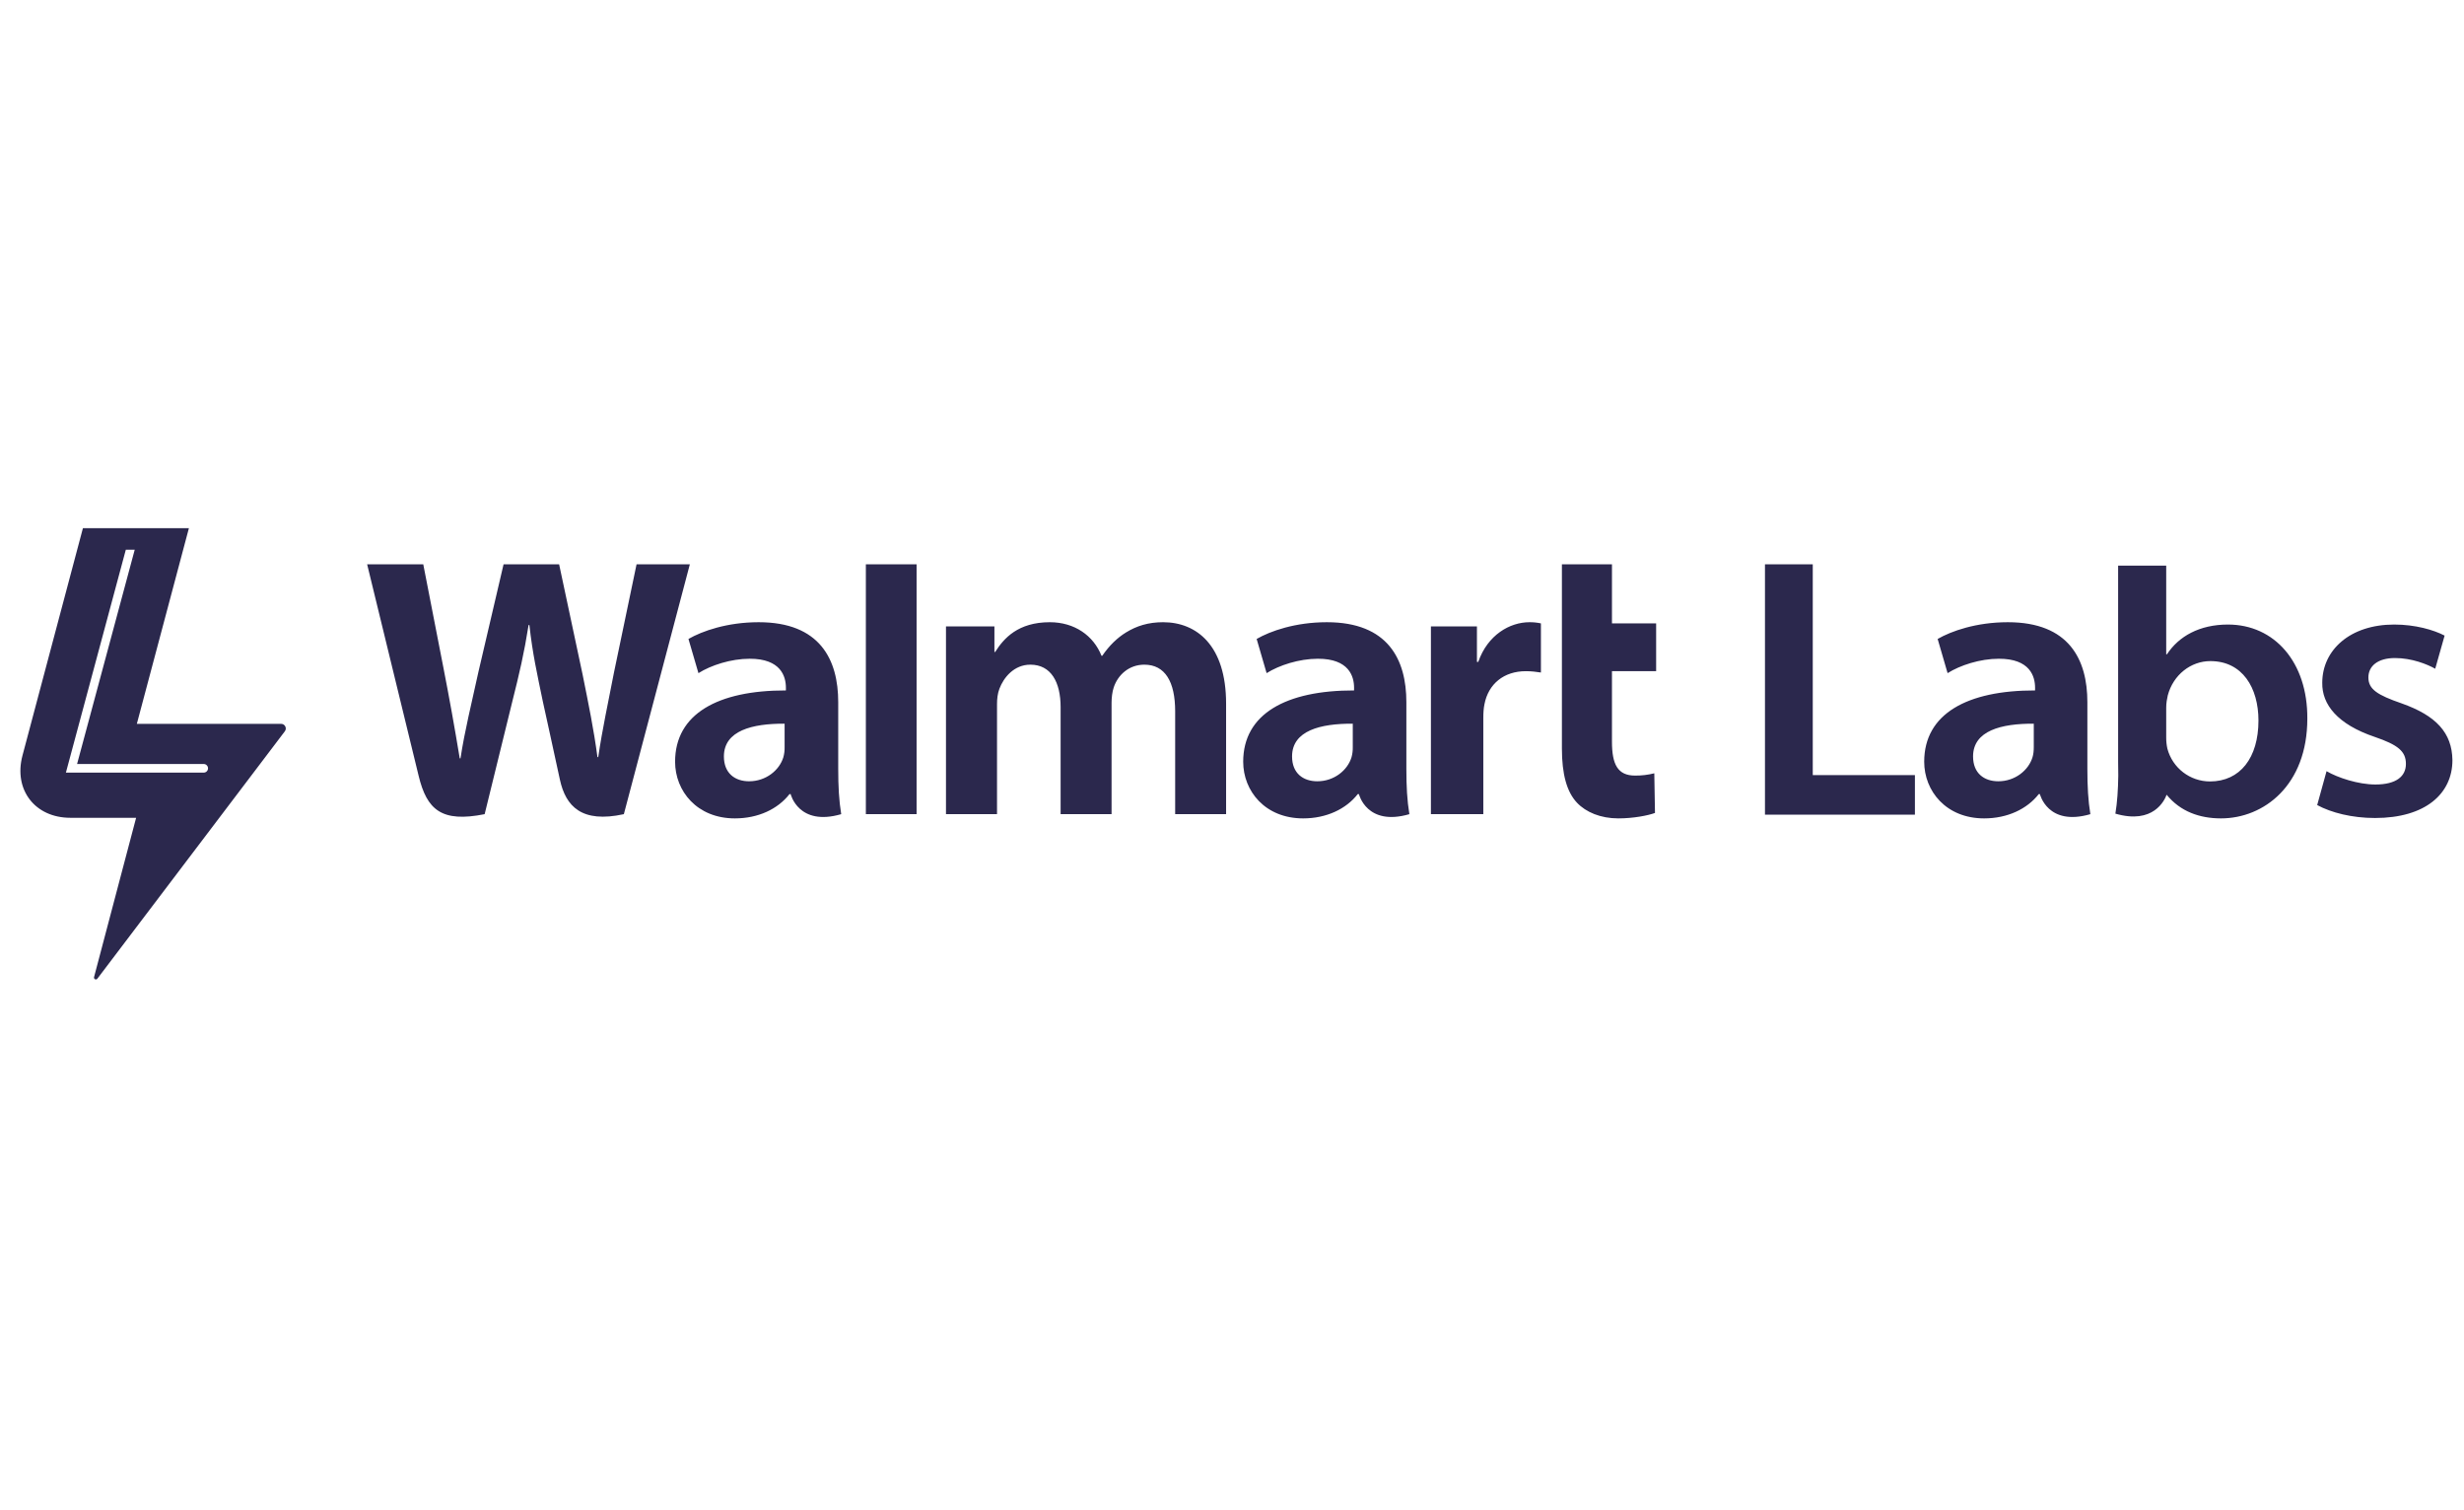
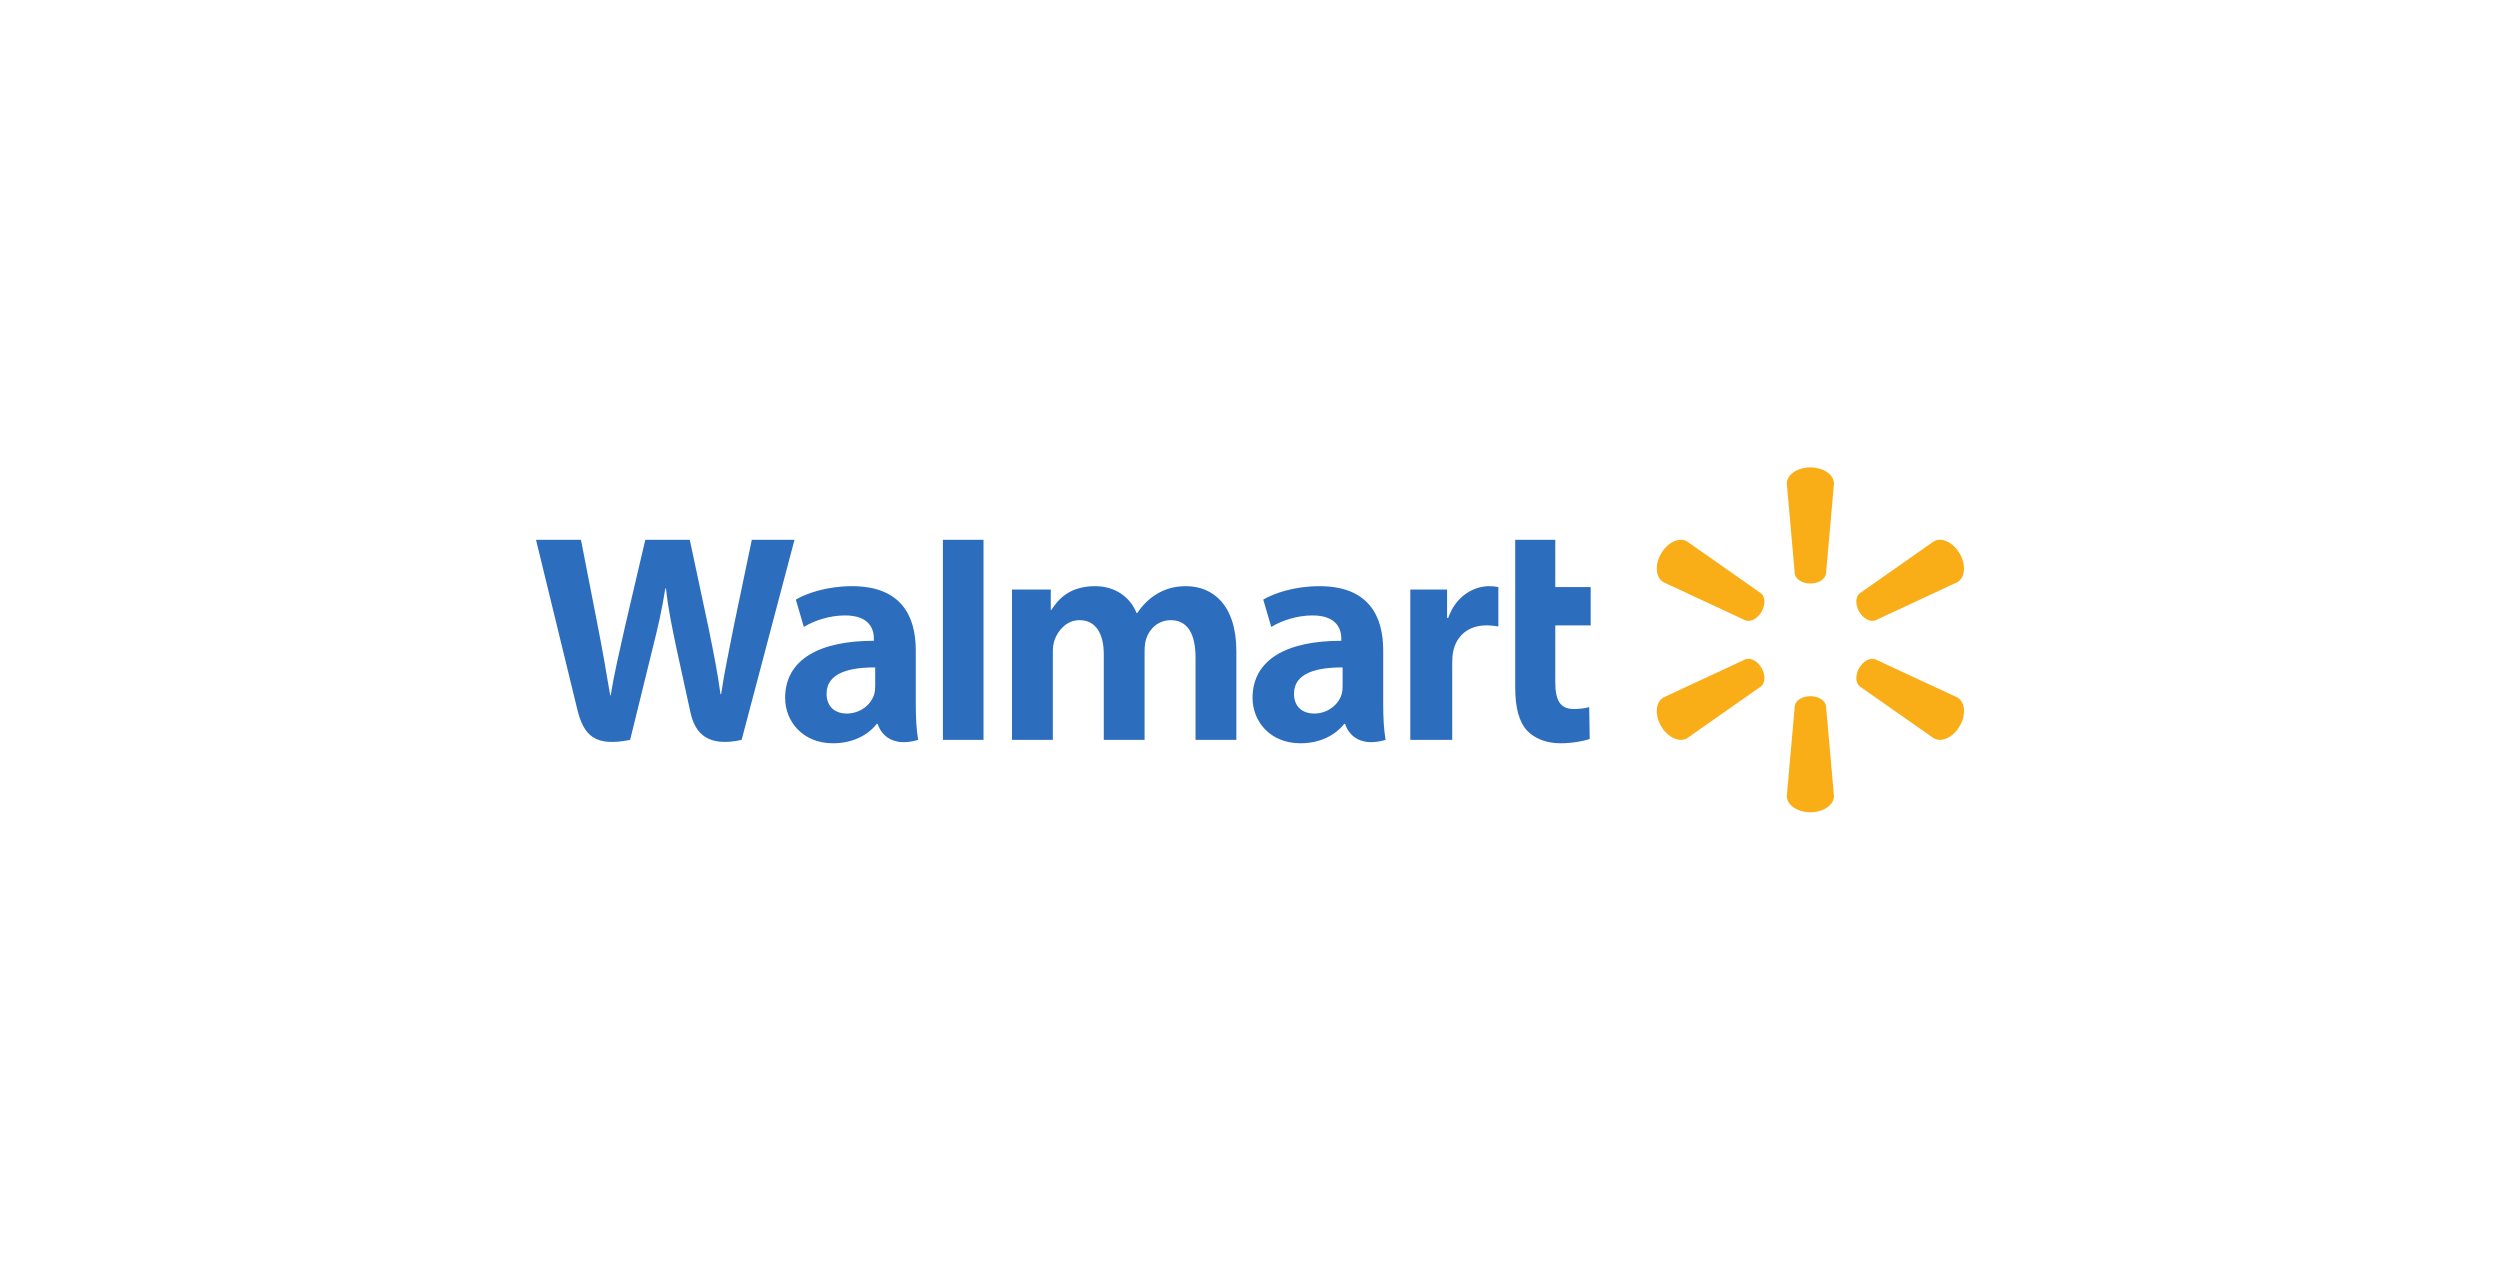
- <svg xmlns="http://www.w3.org/2000/svg" viewBox="0 0 400 245" width="400" height="245">
-   <path fill="none" pointer-events="none" d="M0 0h400v245H0z" />
-   <defs>
-     <clipPath id="a">
-       <path d="M297 782.84l2574-.043.01 398.159-2574 .044z" />
-     </clipPath>
-     <clipPath id="b">
-       <path d="M0 0h400v245H0V0z" />
-     </clipPath>
-   </defs>
-   <g clip-path="url(#a)" transform="matrix(1.09093 0 0 -1.09093 0 190.533)">
-     <path d="M156.417 40.86c-10.066 0-13.636 8.43-13.636 15.65 0 11.594 7.042 15.723 13.636 15.723 6.592 0 13.636-4.129 13.636-15.723 0-11.54-7.044-15.65-13.636-15.65m0 23.725c-3.063 0-4.75-2.86-4.75-8.075 0-5.162 1.687-8.003 4.75-8.003 3.108 0 4.748 2.77 4.748 8.003 0 5.288-1.64 8.075-4.748 8.075M185.932 40.86c-6.507 0-9.809 2.288-11.219 3.263l-.169.117v38.922l8.705 1.191V69.308c1.276 1.306 3.566 2.925 7.12 2.925 6.711 0 10.563-5.188 10.563-14.246 0-11.363-5.049-17.128-15-17.128m-2.683 8.186c.633-.37 1.525-.713 3.152-.713 2.422 0 5.642.887 5.642 8.591 0 5.164-1.574 7.662-4.81 7.662-1.506 0-2.84-.63-3.984-1.883zM214.545 41.572h-8.709v29.952h8.709zm-4.355 32.684c-2.779 0-4.443 1.62-4.443 4.333v.271c0 2.721 1.619 4.279 4.443 4.279 2.82 0 4.443-1.558 4.443-4.279v-.271c0-2.713-1.664-4.333-4.443-4.333M220.866 41.572h8.766v42.781l-8.766-1.217zM244.668 41.572h-8.707v29.952h8.707zm-4.355 32.684c-2.779 0-4.443 1.62-4.443 4.333v.271c0 2.721 1.621 4.279 4.443 4.279 2.82 0 4.443-1.558 4.443-4.279v-.271c0-2.713-1.66-4.333-4.443-4.333M127.349 83.154L117.2 55.88l-10.094 27.273h-9.342l-2.705-41.57h8.768l1.33 22.55 8.698-22.55h6.629l8.637 22.55 1.33-22.55h8.829l-2.704 41.57zM312.647 64.9c2.883 0 4.678-1.508 4.96-5.138l-10.412-.002c.464 3.78 2.563 5.14 5.452 5.14m7.629-14.973c-1.658-1.131-3.963-1.704-6.141-1.704-4.037 0-6.535 1.518-6.898 5.846h17.738s.039 2.378.055 3.17c.176 9.972-5.004 15.02-12.586 15.02-8.955 0-14.016-7.36-14.016-15.255 0-9.375 5.156-16.127 14.846-16.127 5.89 0 9.342 2.166 11.156 3.914l-3.871 5.379zM289.627 41.568h-8.707V71.52h7.066l1.229-2.93c1.123 1.956 3.094 3.524 7.65 3.524h1.44l-1.1-7.41s-1.057.093-1.793.093c-2.59 0-4.525-1.437-5.785-3.658zM269.37 74.44h-5.972l-10.06 6.424v1.966h9.244zM263.615 64.9c2.885 0 4.682-1.508 4.963-5.138l-10.414-.002c.467 3.78 2.562 5.14 5.451 5.14m7.631-14.973c-1.658-1.131-3.96-1.704-6.14-1.704-4.04 0-6.536 1.518-6.899 5.846h17.738l.055 3.17c.174 9.972-5.004 15.02-12.586 15.02-8.953 0-14.017-7.36-14.017-15.255 0-9.375 5.158-16.127 14.847-16.127 5.891 0 9.344 2.166 11.156 3.914l-3.873 5.379zM47.272 46.475l4.477 37.837-.14.034c-.5.125-1.92.252-2.575.252-2.686 0-4.817-.782-6.172-1.47-.6-.601-1.162-2.611-1.162-3.267v-.18l4.427.493-4.556-34.545c0-1.134 1.029-3.322 2.203-4.681l.049-.057h.074c1.844 0 5.447.697 7.414 1.434l.053.019.027.047c.512.83 1.014 2.588 1.014 3.549v.178l-4.885-.502c-.115.279-.246.752-.248.859M66.65 45.42c-3.293 0-5.033 2.553-5.033 7.383 0 3.496.814 8.383 2.637 11.417 1.74 2.854 4.507 4.559 7.404 4.559 1.41 0 2.904-.332 3.846-.852L73 49.847c-1.434-2.69-3.928-4.427-6.35-4.427m11.732.195c-.117.356-.255.989-.257 1.106l2.982 22.79-.08.055c-1.486 1.05-4.674 2.814-9.307 2.814-5.886 0-9.576-3.365-11.632-6.191-2.614-3.644-4.112-8.773-4.112-14.068 0-9.77 5.1-11.23 8.14-11.23 2.69 0 6.407 1.205 8.8 4.576h.091c.264-1.461.928-3.326 1.602-4.494l.05-.082h.091c1.687 0 5.52.675 7.42 1.435l.048.018.03.047c.5.816 1.011 2.576 1.011 3.486v.176z" fill="#ee243f" />
-   </g>
-   <g clip-path="url(#b)" transform="matrix(3.34875 0 0 3.34875 -469.034 -287.856)">
-     <g fill="#2B284D">
-       <path d="M205.641 122.175a1.7 1.7 0 0 1-.061.493c-.192.63-.843 1.164-1.659 1.164-.684 0-1.223-.387-1.223-1.204 0-1.251 1.373-1.597 2.943-1.588v1.135zm2.598-2.178c0-2.061-.881-3.876-3.856-3.876-1.528 0-2.741.43-3.402.812l.483 1.657c.604-.381 1.57-.698 2.484-.698 1.508-.004 1.756.855 1.756 1.405v.131c-3.294-.005-5.375 1.134-5.375 3.456 0 1.418 1.06 2.747 2.906 2.747 1.129 0 2.08-.452 2.647-1.177h.057s.374 1.574 2.446.972c-.109-.655-.146-1.353-.146-2.193v-3.236zm12.108-1.502v-2.317h-2.141v-2.864h-2.427v8.935c0 1.232.234 2.095.731 2.622.435.461 1.148.76 2.001.76.726 0 1.442-.138 1.78-.264l-.033-1.922a3.707 3.707 0 0 1-.932.111c-.839 0-1.12-.536-1.12-1.642v-3.419h2.141zm-8.622-.452h-.065v-1.717h-2.231v9.1h2.54v-4.659c0-.251.014-.471.056-.672.188-.976.932-1.6 2.006-1.6.295 0 .501.032.731.065v-2.382a2.494 2.494 0 0 0-.558-.057c-.946 0-2.024.612-2.479 1.922zm-15.28-1.922c-.717 0-1.283.18-1.795.495-.431.264-.815.639-1.153 1.132h-.037c-.389-.979-1.307-1.627-2.506-1.627-1.538 0-2.231.78-2.648 1.442h-.037v-1.237h-2.348v9.1h2.474v-5.337c0-.25.028-.514.117-.744.202-.537.703-1.166 1.5-1.166.998 0 1.466.843 1.466 2.061v5.186h2.47v-5.401c0-.239.032-.526.103-.738.201-.611.74-1.108 1.485-1.108 1.008 0 1.495.829 1.495 2.262v4.985h2.469v-5.359c0-2.827-1.434-3.946-3.055-3.946zm-18.347 6.054a1.7 1.7 0 0 1-.061.493c-.192.63-.843 1.164-1.663 1.164-.68 0-1.219-.387-1.219-1.204 0-1.251 1.374-1.597 2.943-1.588v1.135zm2.599-2.178c0-2.061-.881-3.876-3.857-3.876-1.528 0-2.741.43-3.403.812l.484 1.657c.604-.381 1.569-.698 2.483-.698 1.509-.004 1.757.855 1.757 1.405v.131c-3.294-.005-5.372 1.134-5.372 3.456 0 1.418 1.059 2.747 2.898 2.747 1.134 0 2.081-.452 2.648-1.177h.056s.379 1.574 2.451.972c-.108-.655-.145-1.353-.145-2.193v-3.236zm-9.776-6.683l-1.093 5.236c-.294 1.524-.559 2.716-.765 4.11h-.037c-.186-1.381-.424-2.524-.722-4.009l-1.137-5.337h-2.693l-1.216 5.202c-.344 1.581-.667 2.858-.872 4.205h-.037a147.67 147.67 0 0 0-.793-4.403s-.722-3.722-.975-5.004h-2.721s2.15 8.812 2.494 10.242c.4 1.669 1.121 2.285 3.203 1.87l1.342-5.465c.341-1.356.569-2.323.788-3.704h.039c.153 1.394.372 2.352.652 3.71 0 0 .547 2.48.826 3.783.282 1.302 1.062 2.122 3.101 1.676l3.199-12.112h-2.583zm11.116 12.112h2.459v-12.112h-2.459v12.112zM227.94 113.314h-2.317v12.135h7.269v-1.917h-4.952v-10.218M238.654 122.175c0 .168-.014.341-.062.493-.191.63-.843 1.164-1.658 1.164-.685 0-1.223-.387-1.223-1.204 0-1.251 1.372-1.597 2.943-1.588v1.135zm2.598-2.178c0-2.061-.881-3.876-3.856-3.876-1.528 0-2.741.43-3.402.812l.482 1.657c.605-.381 1.57-.698 2.484-.698 1.509-.004 1.757.855 1.757 1.405v.131c-3.294-.005-5.375 1.134-5.375 3.456 0 1.418 1.059 2.747 2.905 2.747 1.13 0 2.081-.452 2.648-1.177h.056s.375 1.574 2.446.972c-.108-.655-.145-1.353-.145-2.193v-3.236M247.196 123.84a2.139 2.139 0 0 1-2.065-1.588 2.428 2.428 0 0 1-.057-.534v-1.459c0-.222.038-.425.076-.591.265-.997 1.118-1.662 2.065-1.662 1.554 0 2.331 1.293 2.331 2.88 0 1.81-.89 2.954-2.35 2.954zm.872-7.606c-1.383 0-2.387.572-2.956 1.44h-.038v-4.296h-2.331v9.521c0 .274.004.484.007.665-.01.683-.048 1.279-.14 1.837 1.845.536 2.387-.65 2.484-.917.662.812 1.597 1.147 2.633 1.147 2.084 0 4.188-1.606 4.188-4.837.018-2.732-1.592-4.56-3.847-4.56M256.486 120.056c-1.175-.406-1.611-.684-1.611-1.256 0-.554.455-.942 1.288-.942.815 0 1.555.296 1.952.518l.455-1.606c-.531-.277-1.421-.536-2.444-.536-2.142 0-3.487 1.237-3.487 2.825-.019 1.052.739 2.012 2.54 2.621 1.136.388 1.515.701 1.515 1.311 0 .591-.455.997-1.478.997-.834 0-1.838-.333-2.369-.646l-.454 1.643c.682.369 1.686.627 2.804.627 2.444 0 3.752-1.181 3.752-2.806-.019-1.329-.796-2.16-2.463-2.75M143.257 123.412l2.905-10.806h.432l-2.795 10.388h6.139a.209.209 0 1 1 0 .418h-6.681zm10.434-2.364h-6.995l2.524-9.485h-5.138l-2.931 11.024c-.438 1.658.607 3.014 2.322 3.015h3.188l-2.039 7.721c-.026.096.1.157.16.078l9.088-11.991a.225.225 0 0 0-.179-.362" />
+ <svg xmlns="http://www.w3.org/2000/svg" version="1.1" id="svg10" xml:space="preserve" width="840" height="429.973" viewBox="0 0 840 429.973">
+   <defs id="defs14" />
+   <g id="g18" transform="matrix(1.333333,0,0,-1.333333,0,429.9733)">
+     <g id="g20" transform="scale(0.1)">
+       <path d="m 2647.93,1739.1 v -51.48 h 1.52 c 17.46,27.56 46.26,60.03 110.34,60.03 49.86,0 88.13,-26.93 104.4,-67.76 h 1.52 c 14.02,20.57 30.07,36.19 47.99,47.19 21.31,13.08 44.89,20.57 74.76,20.57 67.45,0 127.19,-46.59 127.19,-164.26 v -223.12 h -102.91 c 0,47.54 0,207.57 0,207.57 0,59.64 -20.21,94.14 -62.32,94.14 -30.88,0 -53.32,-20.71 -61.77,-46.15 -2.93,-8.79 -4.29,-20.77 -4.29,-30.71 v -224.85 h -102.84 v 215.9 c 0,50.69 -19.44,85.81 -60.97,85.81 -33.23,0 -54.04,-26.17 -62.57,-48.54 -3.63,-9.58 -4.83,-20.59 -4.83,-31.01 v -222.16 h -102.94 v 378.83 z m 998.72,0 v -71.45 h 2.86 c 18.83,54.55 63.68,80 103.11,80 9.88,0 15.32,-0.74 23.27,-2.34 v -99.19 c -9.48,1.37 -18.24,2.7 -30.49,2.7 -44.61,0 -75.68,-25.98 -83.51,-66.61 -1.65,-8.37 -2.28,-17.49 -2.28,-27.96 v -193.98 h -105.65 v 378.83 z m 272.66,125.46 v -119.25 h 89.18 v -96.49 h -89.18 V 1506.5 c 0,-46.06 11.7,-68.4 46.57,-68.4 16.44,0 28.46,2.06 38.91,4.63 l 1.31,-80.02 c -14.04,-5.24 -43.82,-10.98 -74.1,-10.98 -35.61,0 -65.33,12.43 -83.38,31.63 -20.64,21.95 -30.3,57.89 -30.3,109.17 0,0 0,323.64 0,372.03 z M 2478.48,1360.27 h -102.39 v 504.29 h 102.39 z m -273,135.33 c 0,-6.99 -0.61,-14.2 -2.54,-20.51 -7.93,-26.25 -35.12,-48.43 -69.11,-48.43 -28.34,0 -50.85,16.09 -50.85,50.11 0,52.04 57.29,66.43 122.5,66.08 z m 102.29,90.67 c 0,85.87 -36.66,161.38 -160.56,161.38 -63.64,0 -114.16,-17.87 -141.69,-33.79 l 20.15,-68.99 c 25.2,15.88 65.33,29.04 103.32,29.04 62.9,0.16 73.2,-35.58 73.2,-58.49 v -5.43 c -137.08,0.21 -223.66,-47.22 -223.66,-143.9 0,-59.04 44.08,-114.36 120.72,-114.36 47.18,0 86.63,18.82 110.28,48.97 h 2.32 c 0,0 15.65,-65.47 101.92,-40.43 -4.53,27.25 -6,56.29 -6,91.29 z M 1464,1864.56 c 10.56,-53.41 40.65,-208.34 40.65,-208.34 12.61,-63.71 24.26,-130.5 33,-183.32 h 1.54 c 8.53,56.09 21.96,109.23 36.31,175.06 l 50.66,216.6 h 112.05 l 47.36,-222.2 c 12.44,-61.83 22.33,-109.44 30.1,-166.94 h 1.53 c 8.56,58.06 19.64,107.65 31.87,171.11 l 45.49,218.03 h 107.55 l -133.22,-504.29 c -84.87,-18.61 -117.38,15.55 -129.07,69.78 -11.66,54.24 -34.41,157.5 -34.41,157.5 -11.66,56.53 -20.78,96.42 -27.18,154.46 h -1.6 c -9.11,-57.47 -18.62,-97.75 -32.79,-154.25 l -55.91,-227.49 c -86.65,-17.26 -116.7,8.32 -133.37,77.83 -14.3,59.56 -103.83,426.46 -103.83,426.46 z M 3383.37,1495.6 c 0,-6.99 -0.62,-14.2 -2.54,-20.51 -7.93,-26.25 -35.12,-48.43 -69.11,-48.43 -28.34,0 -50.86,16.09 -50.86,50.11 0,52.04 57.29,66.43 122.51,66.08 z m 102.31,90.67 c 0,85.87 -36.67,161.38 -160.58,161.38 -63.64,0 -114.13,-17.87 -141.7,-33.79 l 20.18,-68.99 c 25.18,15.88 65.33,29.04 103.31,29.04 62.87,0.16 73.17,-35.58 73.17,-58.49 v -5.43 c -137.05,0.21 -223.64,-47.22 -223.64,-143.9 0,-59.04 44.1,-114.36 120.78,-114.36 47.14,0 86.61,18.82 110.2,48.97 h 2.35 c 0,0 15.65,-65.47 101.93,-40.43 -4.54,27.25 -6,56.29 -6,91.29 v 134.71" style="fill:#2d6dbe;fill-opacity:1;fill-rule:nonzero;stroke:none" id="path22" />
+       <path d="m 4439.25,1541.42 c 10.15,-17.63 9.38,-37.37 -1.37,-46.26 l -186.87,-130.97 c -19.41,-11.21 -48.57,2.37 -65.1,30.95 -16.59,28.66 -13.64,60.68 5.76,71.95 l 206.89,96.23 c 12.95,4.88 30.52,-4.26 40.69,-21.9 z m 245.85,0 c 10.19,17.64 27.7,26.78 40.65,21.9 l 206.94,-96.23 c 19.48,-11.27 22.28,-43.29 5.81,-71.95 -16.62,-28.58 -45.79,-42.16 -65.17,-30.95 l -186.88,130.97 c -10.69,8.89 -11.52,28.66 -1.35,46.26 z m -122.97,-71.02 c 20.35,0 37.08,-10.51 39.34,-24.2 l 20.12,-227.34 c 0,-22.51 -26.32,-40.93 -59.44,-40.93 -33.06,0 -59.35,18.42 -59.35,40.93 l 20.08,227.34 c 2.23,13.69 18.97,24.2 39.25,24.2 z m 124.32,259.16 186.88,131.06 c 19.38,11.24 48.55,-2.29 65.17,-30.96 16.47,-28.64 13.67,-60.63 -5.81,-71.86 l -206.94,-96.34 c -12.95,-4.82 -30.48,4.33 -40.65,21.95 -10.17,17.61 -9.34,37.36 1.35,46.15 z m -287.89,-68.1 -206.89,96.34 c -19.4,11.23 -22.35,43.22 -5.76,71.86 16.53,28.67 45.69,42.2 65.1,30.96 l 186.87,-131.06 c 10.75,-8.79 11.53,-28.52 1.36,-46.15 -10.15,-17.61 -27.73,-26.77 -40.68,-21.95 z m 124.32,117.18 -20.08,227.34 c 0,22.48 26.29,40.94 59.35,40.94 33.12,0 59.44,-18.46 59.44,-40.94 l -20.12,-227.34 c -2.26,-13.7 -18.99,-24.27 -39.34,-24.27 -20.28,0 -37.02,10.57 -39.25,24.27" style="fill:#f9ad17;fill-opacity:1;fill-rule:nonzero;stroke:none" id="path24" />
    </g>
  </g>
</svg>
